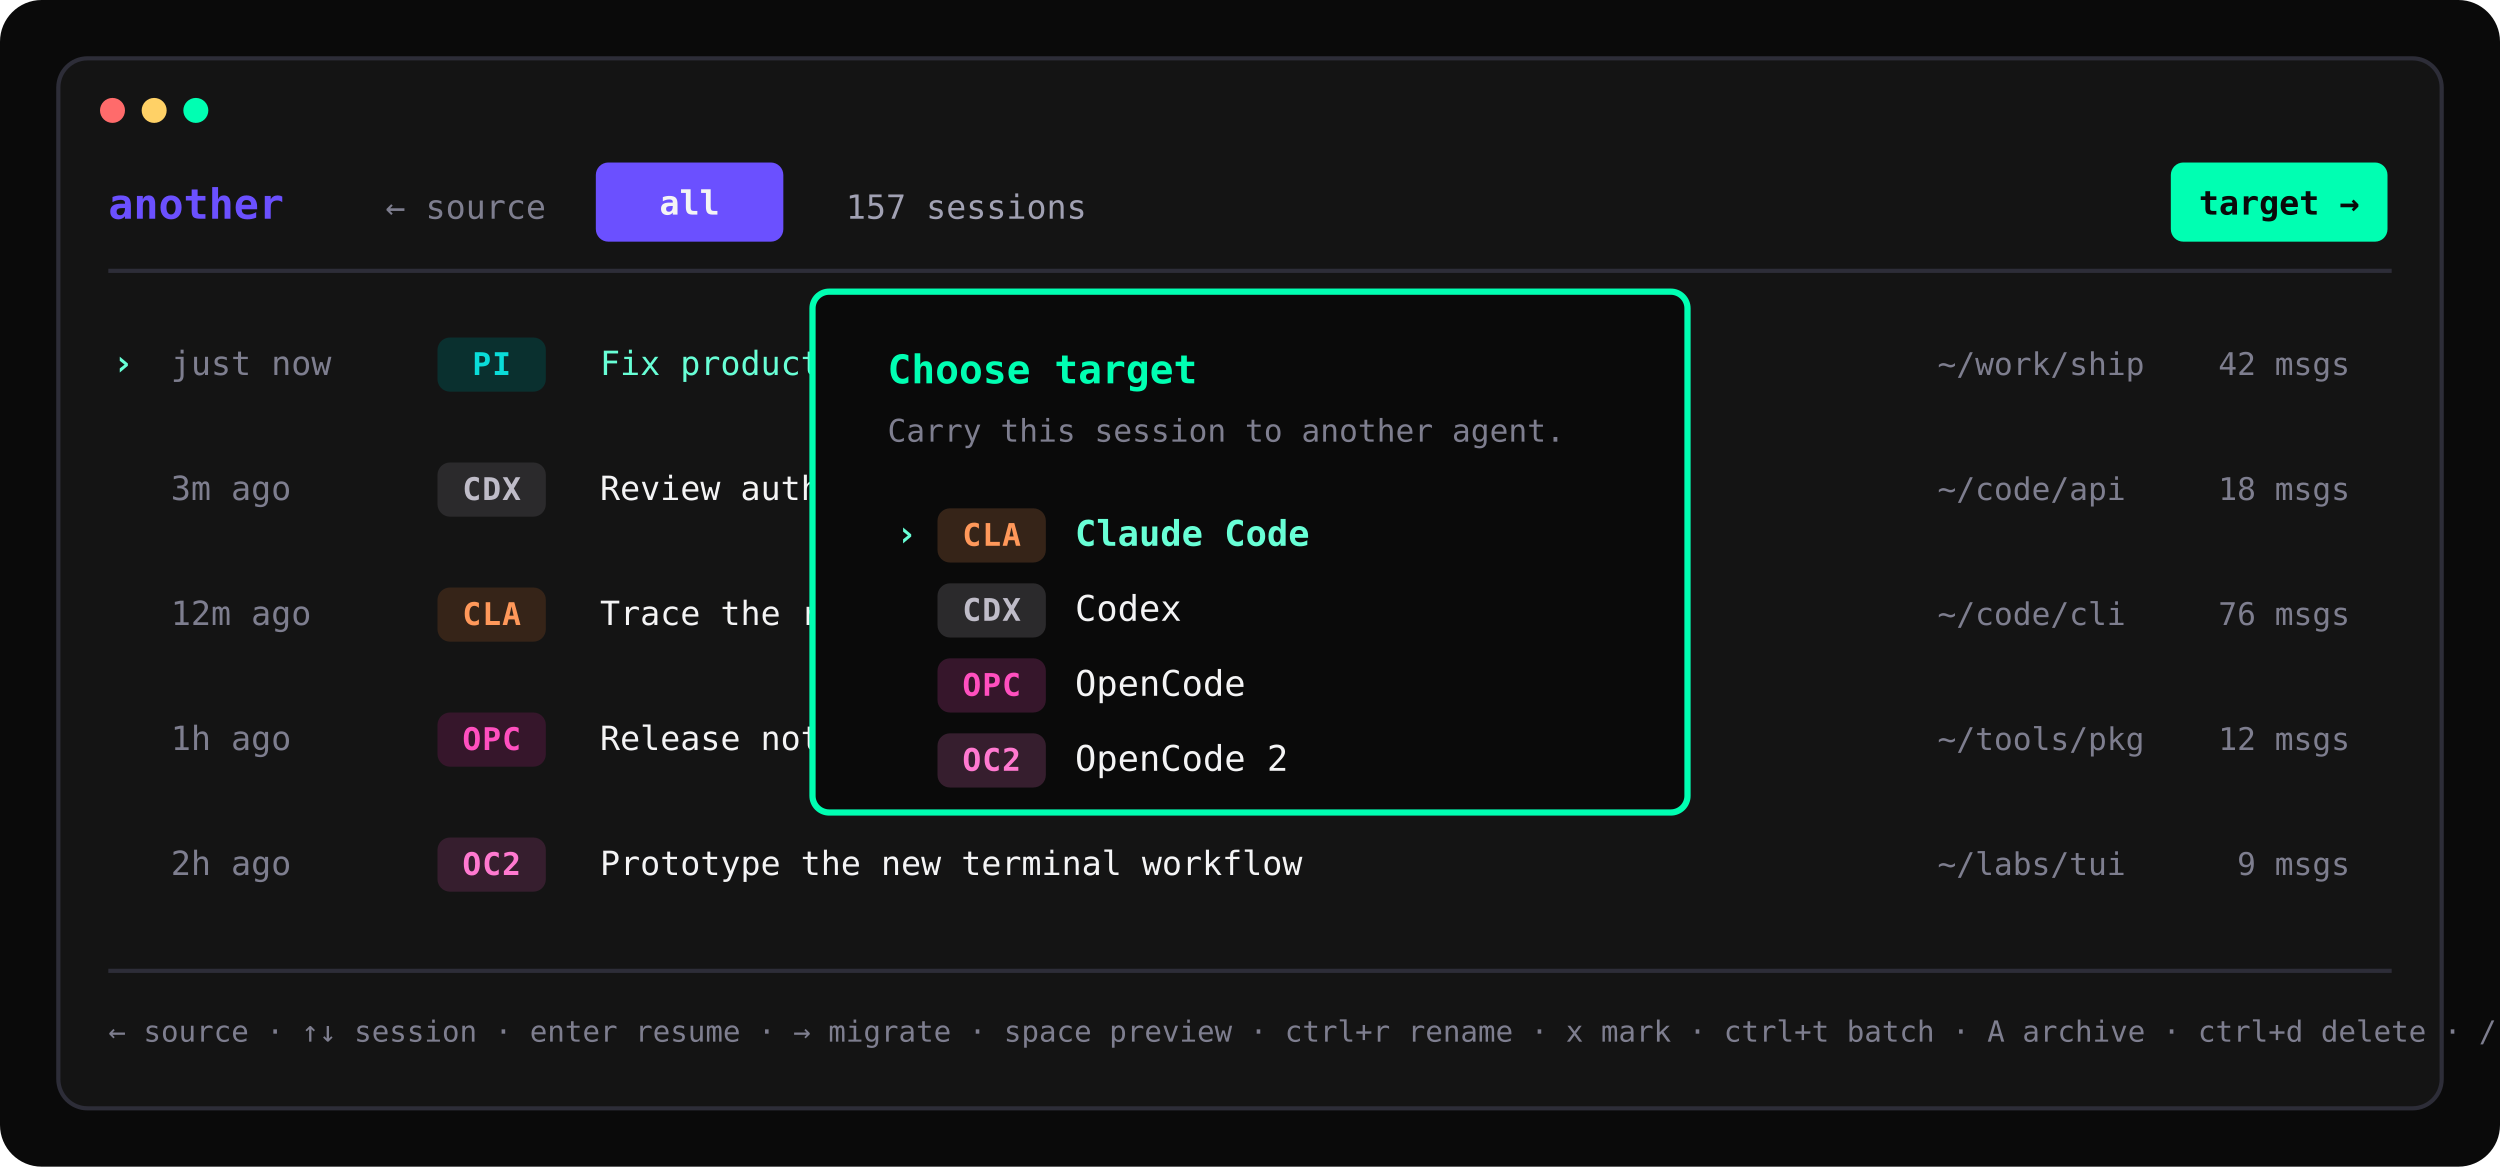
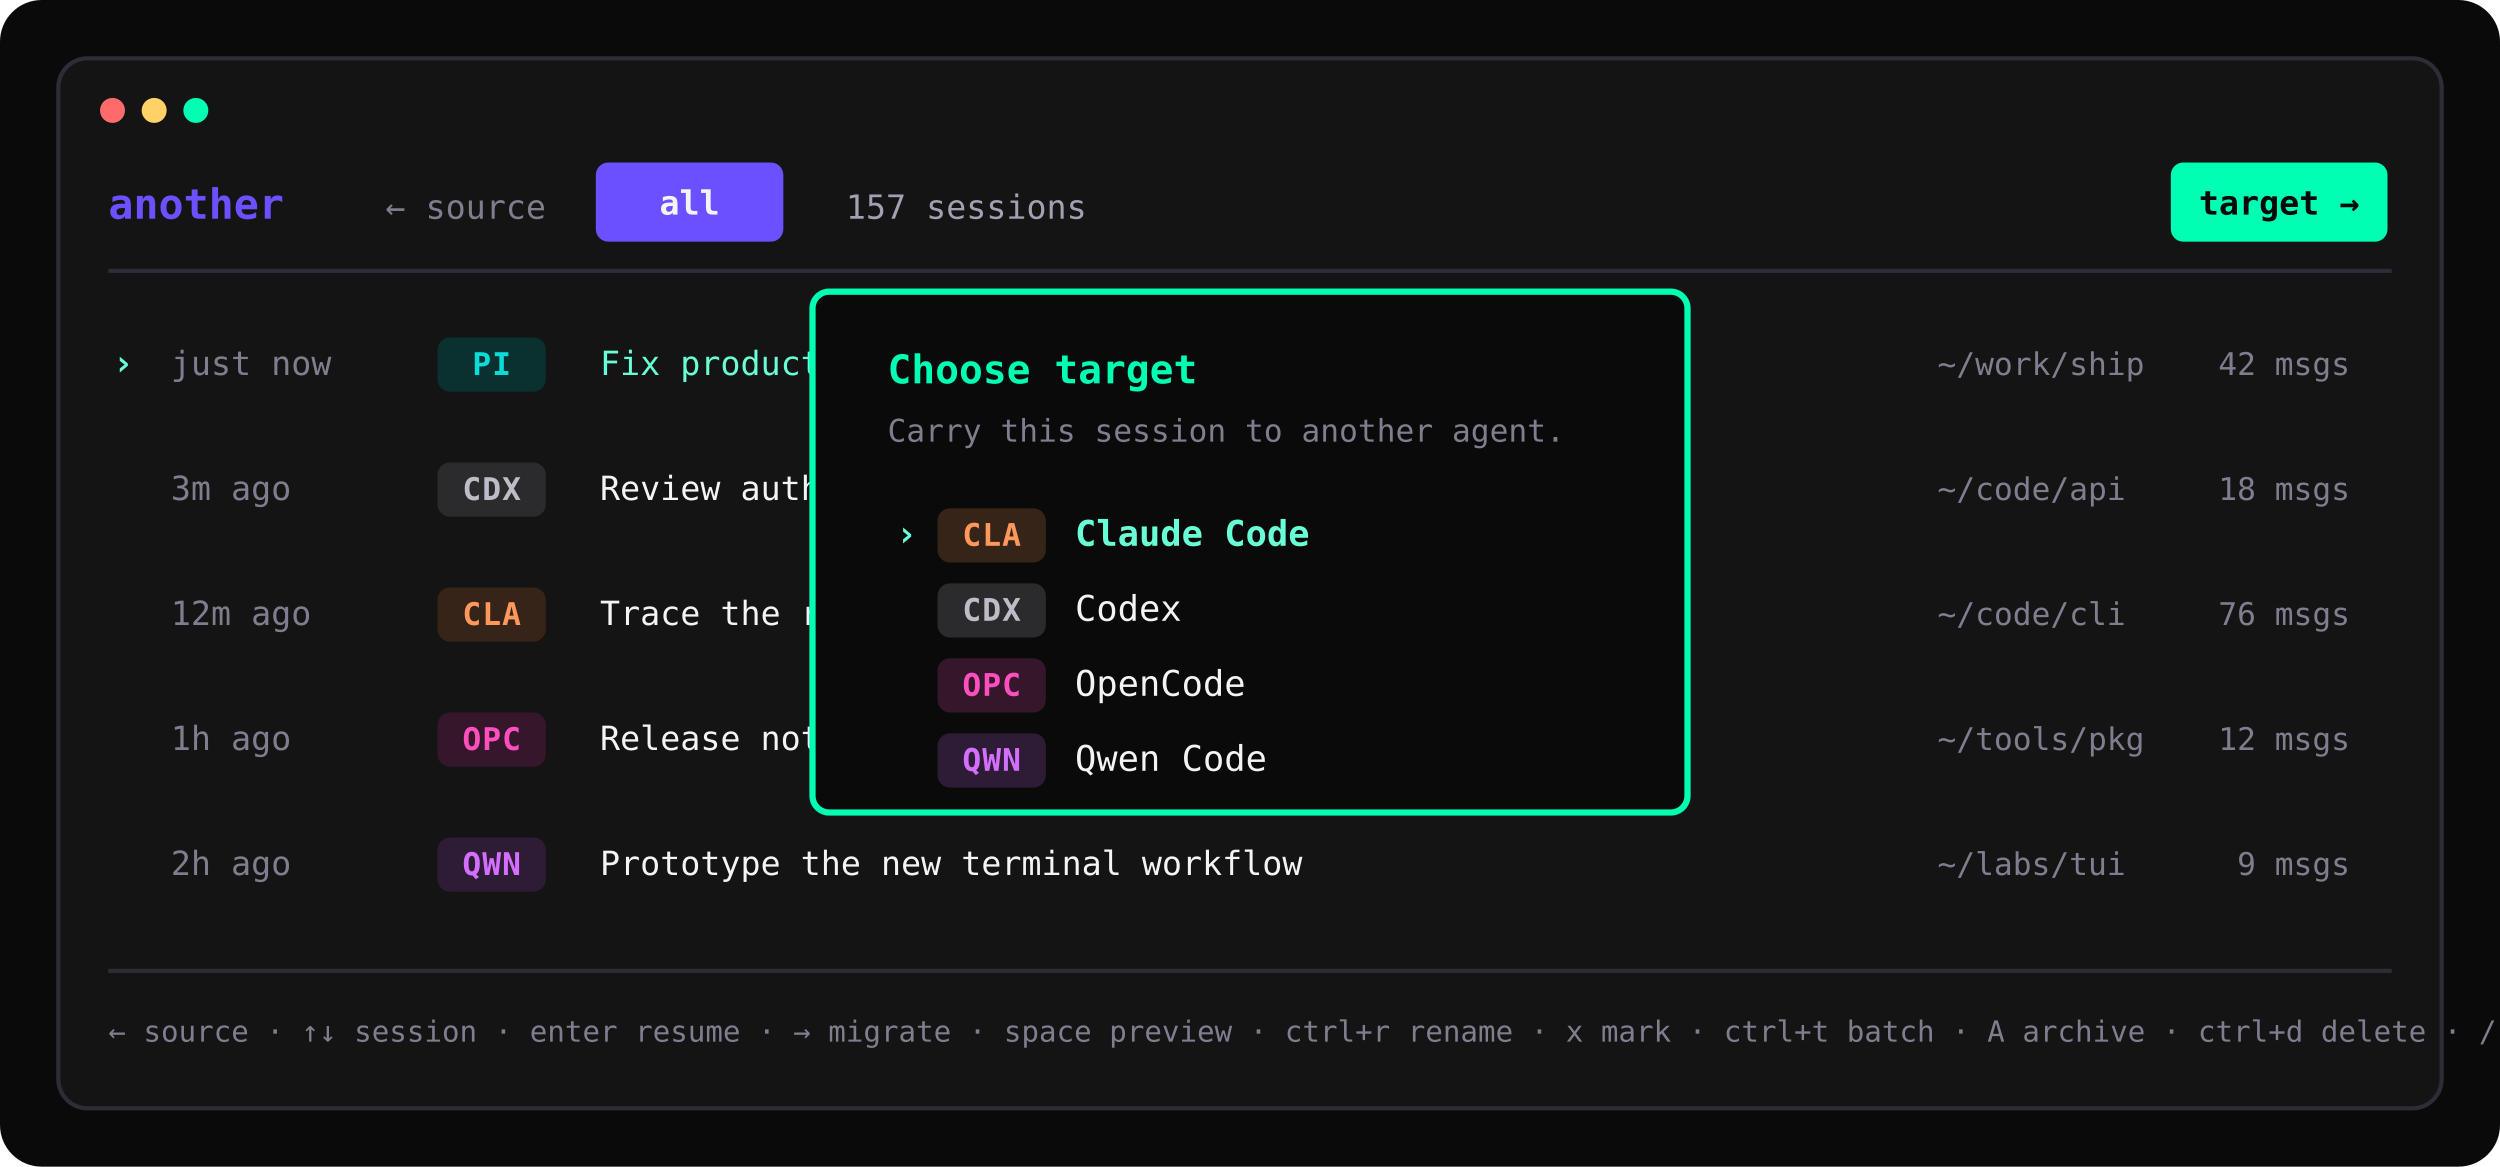
<svg xmlns="http://www.w3.org/2000/svg" width="1200" height="560" viewBox="0 0 1200 560" role="img" aria-label="another terminal session manager preview">
  <rect width="1200" height="560" rx="20" fill="#0A0A0A" />
  <rect x="28" y="28" width="1144" height="504" rx="14" fill="#141414" stroke="#2D2D38" stroke-width="2" />
  <circle cx="54" cy="53" r="6" fill="#FF6B6B" />
  <circle cx="74" cy="53" r="6" fill="#FFD166" />
  <circle cx="94" cy="53" r="6" fill="#00FFB2" />
  <text x="52" y="105" fill="#6B50FF" font-family="'SFMono-Regular','JetBrains Mono','IBM Plex Mono',Menlo,Consolas,monospace" font-size="20" font-weight="700">another</text>
  <text x="185" y="105" fill="#7E7E8F" font-family="'SFMono-Regular','JetBrains Mono','IBM Plex Mono',Menlo,Consolas,monospace" font-size="16">← source</text>
  <rect x="286" y="78" width="90" height="38" rx="6" fill="#6B50FF" />
  <text x="331" y="103" text-anchor="middle" fill="#F4F4F5" font-family="'SFMono-Regular','JetBrains Mono','IBM Plex Mono',Menlo,Consolas,monospace" font-size="16" font-weight="700">all</text>
  <text x="406" y="105" fill="#A1A1B3" font-family="'SFMono-Regular','JetBrains Mono','IBM Plex Mono',Menlo,Consolas,monospace" font-size="16">157 sessions</text>
  <rect x="1042" y="78" width="104" height="38" rx="6" fill="#00FFB2" />
  <text x="1094" y="103" text-anchor="middle" fill="#0A0A0A" font-family="'SFMono-Regular','JetBrains Mono','IBM Plex Mono',Menlo,Consolas,monospace" font-size="16" font-weight="700">target →</text>
  <line x1="52" y1="130" x2="1148" y2="130" stroke="#2D2D38" stroke-width="2" />
  <text x="54" y="180" fill="#68FFD6" font-family="'SFMono-Regular','JetBrains Mono','IBM Plex Mono',Menlo,Consolas,monospace" font-size="17" font-weight="700">›</text>
  <text x="82" y="180" fill="#7E7E8F" font-family="'SFMono-Regular','JetBrains Mono','IBM Plex Mono',Menlo,Consolas,monospace" font-size="16">just now</text>
  <rect x="210" y="162" width="52" height="26" rx="6" fill="#0A302F" />
  <text x="236.0" y="180" text-anchor="middle" fill="#0ADCD9" font-family="'SFMono-Regular','JetBrains Mono','IBM Plex Mono',Menlo,Consolas,monospace" font-size="15" font-weight="700" letter-spacing="0.5">PI</text>
  <text x="288" y="180" fill="#68FFD6" font-family="'SFMono-Regular','JetBrains Mono','IBM Plex Mono',Menlo,Consolas,monospace" font-size="16">Fix production deploy without restarting</text>
  <text x="930" y="180" fill="#7E7E8F" font-family="'SFMono-Regular','JetBrains Mono','IBM Plex Mono',Menlo,Consolas,monospace" font-size="15">~/work/ship</text>
  <text x="1128" y="180" fill="#7E7E8F" text-anchor="end" font-family="'SFMono-Regular','JetBrains Mono','IBM Plex Mono',Menlo,Consolas,monospace" font-size="15">42 msgs</text>
  <text x="54" y="240" fill="#F4F4F5" font-family="'SFMono-Regular','JetBrains Mono','IBM Plex Mono',Menlo,Consolas,monospace" font-size="17" font-weight="400" />
  <text x="82" y="240" fill="#7E7E8F" font-family="'SFMono-Regular','JetBrains Mono','IBM Plex Mono',Menlo,Consolas,monospace" font-size="16">3m ago</text>
  <rect x="210" y="222" width="52" height="26" rx="6" fill="#2B2A2C" />
  <text x="236.0" y="240" text-anchor="middle" fill="#BFBCC8" font-family="'SFMono-Regular','JetBrains Mono','IBM Plex Mono',Menlo,Consolas,monospace" font-size="15" font-weight="700" letter-spacing="0.5">CDX</text>
  <text x="288" y="240" fill="#F4F4F5" font-family="'SFMono-Regular','JetBrains Mono','IBM Plex Mono',Menlo,Consolas,monospace" font-size="16">Review auth boundary and write the tests</text>
  <text x="930" y="240" fill="#7E7E8F" font-family="'SFMono-Regular','JetBrains Mono','IBM Plex Mono',Menlo,Consolas,monospace" font-size="15">~/code/api</text>
  <text x="1128" y="240" fill="#7E7E8F" text-anchor="end" font-family="'SFMono-Regular','JetBrains Mono','IBM Plex Mono',Menlo,Consolas,monospace" font-size="15">18 msgs</text>
  <text x="54" y="300" fill="#F4F4F5" font-family="'SFMono-Regular','JetBrains Mono','IBM Plex Mono',Menlo,Consolas,monospace" font-size="17" font-weight="400" />
  <text x="82" y="300" fill="#7E7E8F" font-family="'SFMono-Regular','JetBrains Mono','IBM Plex Mono',Menlo,Consolas,monospace" font-size="16">12m ago</text>
  <rect x="210" y="282" width="52" height="26" rx="6" fill="#362418" />
  <text x="236.0" y="300" text-anchor="middle" fill="#FF985A" font-family="'SFMono-Regular','JetBrains Mono','IBM Plex Mono',Menlo,Consolas,monospace" font-size="15" font-weight="700" letter-spacing="0.5">CLA</text>
  <text x="288" y="300" fill="#F4F4F5" font-family="'SFMono-Regular','JetBrains Mono','IBM Plex Mono',Menlo,Consolas,monospace" font-size="16">Trace the regression to the native session format</text>
  <text x="930" y="300" fill="#7E7E8F" font-family="'SFMono-Regular','JetBrains Mono','IBM Plex Mono',Menlo,Consolas,monospace" font-size="15">~/code/cli</text>
  <text x="1128" y="300" fill="#7E7E8F" text-anchor="end" font-family="'SFMono-Regular','JetBrains Mono','IBM Plex Mono',Menlo,Consolas,monospace" font-size="15">76 msgs</text>
  <text x="54" y="360" fill="#F4F4F5" font-family="'SFMono-Regular','JetBrains Mono','IBM Plex Mono',Menlo,Consolas,monospace" font-size="17" font-weight="400" />
  <text x="82" y="360" fill="#7E7E8F" font-family="'SFMono-Regular','JetBrains Mono','IBM Plex Mono',Menlo,Consolas,monospace" font-size="16">1h ago</text>
  <rect x="210" y="342" width="52" height="26" rx="6" fill="#36162B" />
  <text x="236.0" y="360" text-anchor="middle" fill="#FF4FBF" font-family="'SFMono-Regular','JetBrains Mono','IBM Plex Mono',Menlo,Consolas,monospace" font-size="15" font-weight="700" letter-spacing="0.5">OPC</text>
  <text x="288" y="360" fill="#F4F4F5" font-family="'SFMono-Regular','JetBrains Mono','IBM Plex Mono',Menlo,Consolas,monospace" font-size="16">Release notes for the latest package</text>
  <text x="930" y="360" fill="#7E7E8F" font-family="'SFMono-Regular','JetBrains Mono','IBM Plex Mono',Menlo,Consolas,monospace" font-size="15">~/tools/pkg</text>
  <text x="1128" y="360" fill="#7E7E8F" text-anchor="end" font-family="'SFMono-Regular','JetBrains Mono','IBM Plex Mono',Menlo,Consolas,monospace" font-size="15">12 msgs</text>
  <text x="54" y="420" fill="#F4F4F5" font-family="'SFMono-Regular','JetBrains Mono','IBM Plex Mono',Menlo,Consolas,monospace" font-size="17" font-weight="400" />
  <text x="82" y="420" fill="#7E7E8F" font-family="'SFMono-Regular','JetBrains Mono','IBM Plex Mono',Menlo,Consolas,monospace" font-size="16">2h ago</text>
-   <rect x="210" y="402" width="52" height="26" rx="6" fill="#361E2E" />
-   <text x="236.0" y="420" text-anchor="middle" fill="#FF79D0" font-family="'SFMono-Regular','JetBrains Mono','IBM Plex Mono',Menlo,Consolas,monospace" font-size="15" font-weight="700" letter-spacing="0.5">OC2</text>
+   <rect x="210" y="402" width="52" height="26" rx="6" fill="#2E1C36" />
+   <text x="236.0" y="420" text-anchor="middle" fill="#D46EFF" font-family="'SFMono-Regular','JetBrains Mono','IBM Plex Mono',Menlo,Consolas,monospace" font-size="15" font-weight="700" letter-spacing="0.5">QWN</text>
  <text x="288" y="420" fill="#F4F4F5" font-family="'SFMono-Regular','JetBrains Mono','IBM Plex Mono',Menlo,Consolas,monospace" font-size="16">Prototype the new terminal workflow</text>
  <text x="930" y="420" fill="#7E7E8F" font-family="'SFMono-Regular','JetBrains Mono','IBM Plex Mono',Menlo,Consolas,monospace" font-size="15">~/labs/tui</text>
  <text x="1128" y="420" fill="#7E7E8F" text-anchor="end" font-family="'SFMono-Regular','JetBrains Mono','IBM Plex Mono',Menlo,Consolas,monospace" font-size="15">9 msgs</text>
  <rect x="390" y="140" width="420" height="250" rx="8" fill="#0A0A0A" stroke="#00FFB2" stroke-width="3" />
  <text x="426" y="184" fill="#00FFB2" font-family="'SFMono-Regular','JetBrains Mono','IBM Plex Mono',Menlo,Consolas,monospace" font-size="19" font-weight="700">Choose target</text>
  <text x="426" y="212" fill="#7E7E8F" font-family="'SFMono-Regular','JetBrains Mono','IBM Plex Mono',Menlo,Consolas,monospace" font-size="15">Carry this session to another agent.</text>
  <text x="430" y="262" fill="#68FFD6" font-family="'SFMono-Regular','JetBrains Mono','IBM Plex Mono',Menlo,Consolas,monospace" font-size="17" font-weight="700">›</text>
  <rect x="450" y="244" width="52" height="26" rx="6" fill="#362418" />
  <text x="476.0" y="262" text-anchor="middle" fill="#FF985A" font-family="'SFMono-Regular','JetBrains Mono','IBM Plex Mono',Menlo,Consolas,monospace" font-size="15" font-weight="700" letter-spacing="0.5">CLA</text>
  <text x="516" y="262" fill="#68FFD6" font-family="'SFMono-Regular','JetBrains Mono','IBM Plex Mono',Menlo,Consolas,monospace" font-size="17" font-weight="700">Claude Code</text>
  <rect x="450" y="280" width="52" height="26" rx="6" fill="#2B2A2C" />
  <text x="476.0" y="298" text-anchor="middle" fill="#BFBCC8" font-family="'SFMono-Regular','JetBrains Mono','IBM Plex Mono',Menlo,Consolas,monospace" font-size="15" font-weight="700" letter-spacing="0.5">CDX</text>
  <text x="516" y="298" fill="#F4F4F5" font-family="'SFMono-Regular','JetBrains Mono','IBM Plex Mono',Menlo,Consolas,monospace" font-size="17" font-weight="400">Codex</text>
  <rect x="450" y="316" width="52" height="26" rx="6" fill="#36162B" />
  <text x="476.0" y="334" text-anchor="middle" fill="#FF4FBF" font-family="'SFMono-Regular','JetBrains Mono','IBM Plex Mono',Menlo,Consolas,monospace" font-size="15" font-weight="700" letter-spacing="0.5">OPC</text>
  <text x="516" y="334" fill="#F4F4F5" font-family="'SFMono-Regular','JetBrains Mono','IBM Plex Mono',Menlo,Consolas,monospace" font-size="17" font-weight="400">OpenCode</text>
-   <rect x="450" y="352" width="52" height="26" rx="6" fill="#361E2E" />
-   <text x="476.0" y="370" text-anchor="middle" fill="#FF79D0" font-family="'SFMono-Regular','JetBrains Mono','IBM Plex Mono',Menlo,Consolas,monospace" font-size="15" font-weight="700" letter-spacing="0.5">OC2</text>
-   <text x="516" y="370" fill="#F4F4F5" font-family="'SFMono-Regular','JetBrains Mono','IBM Plex Mono',Menlo,Consolas,monospace" font-size="17" font-weight="400">OpenCode 2</text>
+   <rect x="450" y="352" width="52" height="26" rx="6" fill="#2E1C36" />
+   <text x="476.0" y="370" text-anchor="middle" fill="#D46EFF" font-family="'SFMono-Regular','JetBrains Mono','IBM Plex Mono',Menlo,Consolas,monospace" font-size="15" font-weight="700" letter-spacing="0.5">QWN</text>
+   <text x="516" y="370" fill="#F4F4F5" font-family="'SFMono-Regular','JetBrains Mono','IBM Plex Mono',Menlo,Consolas,monospace" font-size="17" font-weight="400">Qwen Code</text>
  <line x1="52" y1="466" x2="1148" y2="466" stroke="#2D2D38" stroke-width="2" />
  <text x="52" y="500" fill="#7E7E8F" font-family="'SFMono-Regular','JetBrains Mono','IBM Plex Mono',Menlo,Consolas,monospace" font-size="14">← source · ↑↓ session · enter resume · → migrate · space preview · ctrl+r rename · x mark · ctrl+t batch · A archive · ctrl+d delete · / search · r refresh</text>
</svg>
